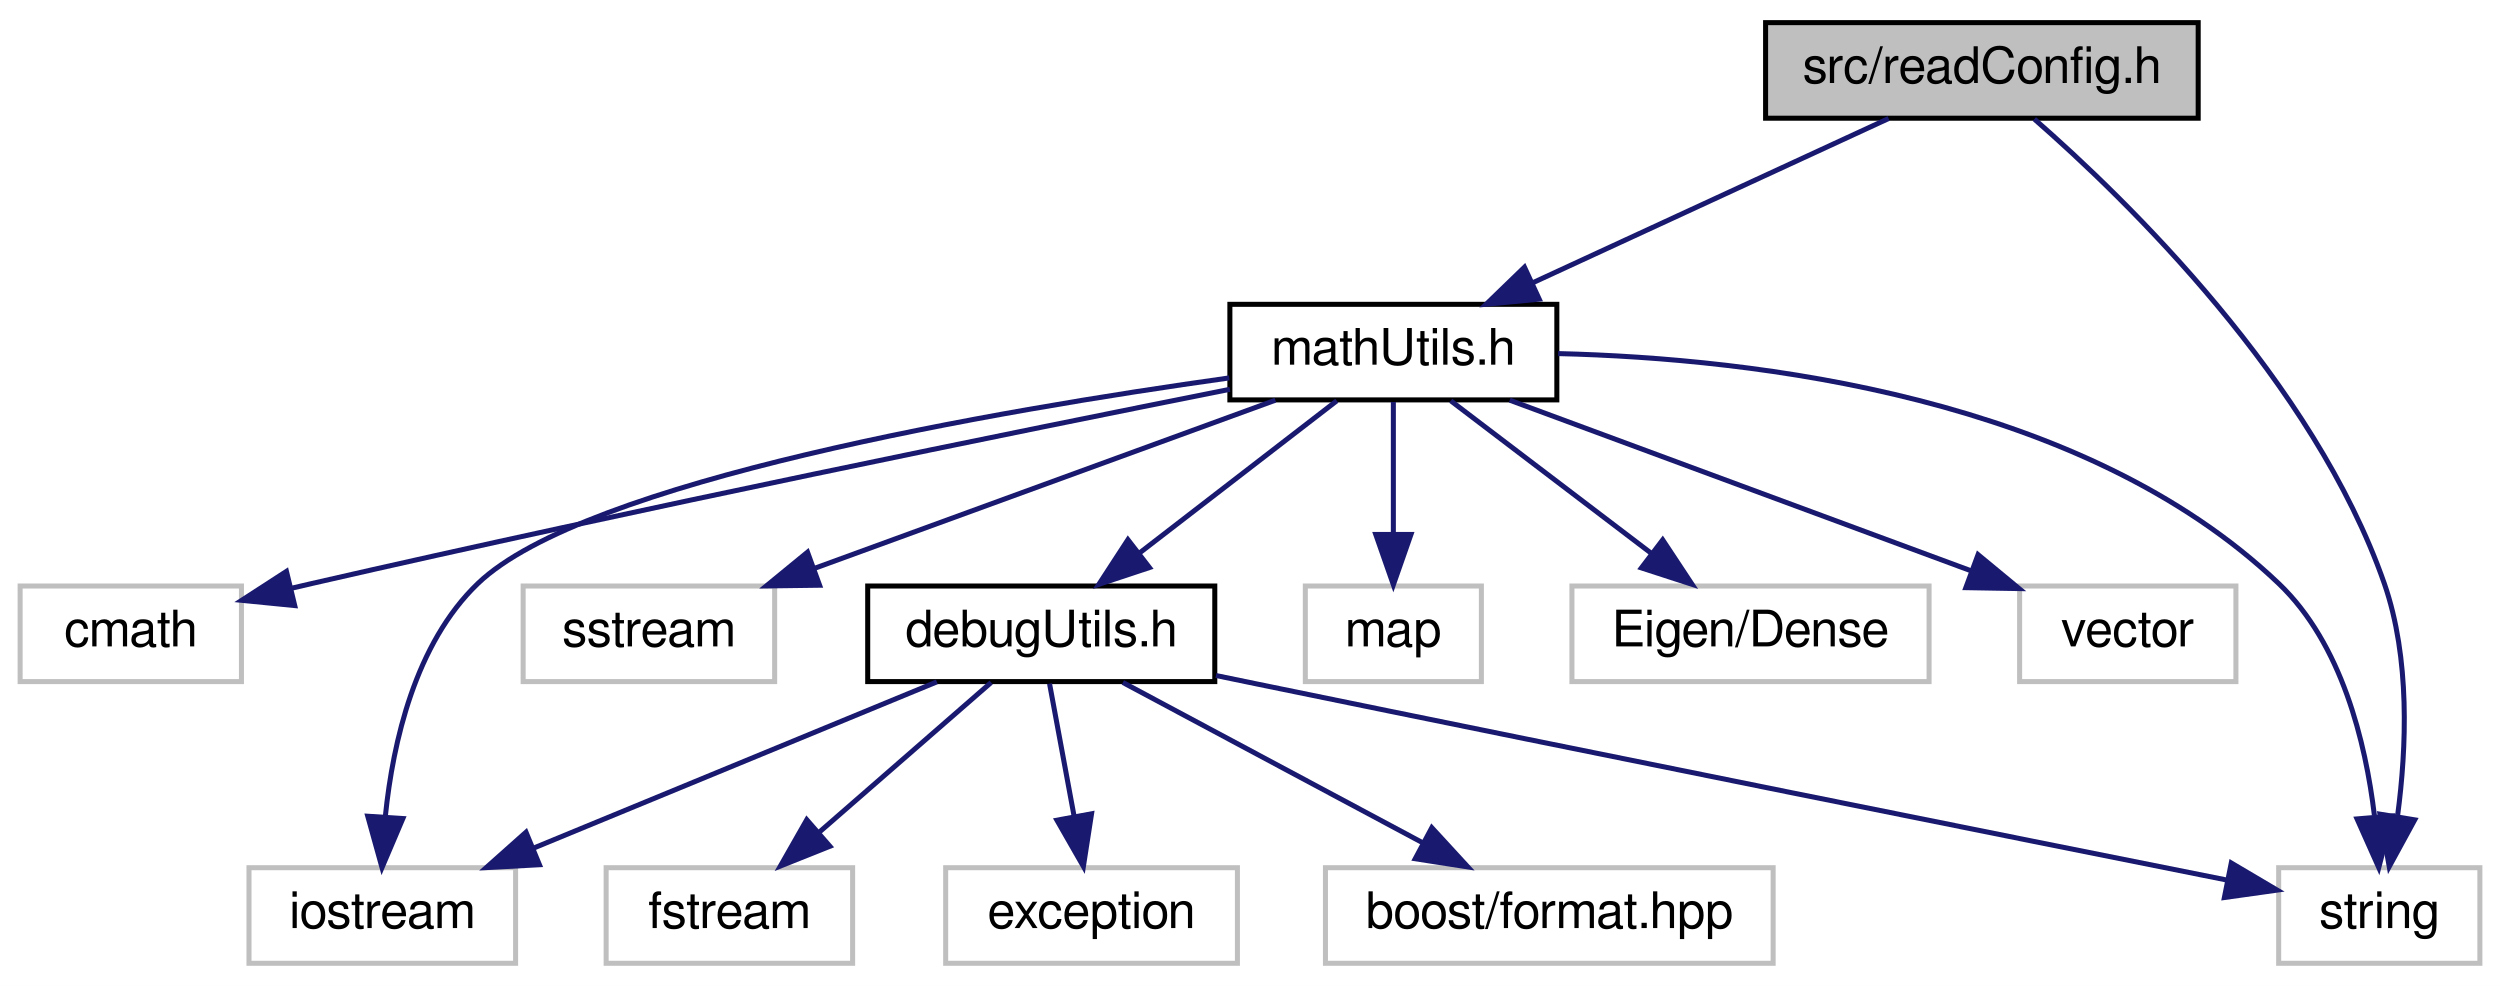
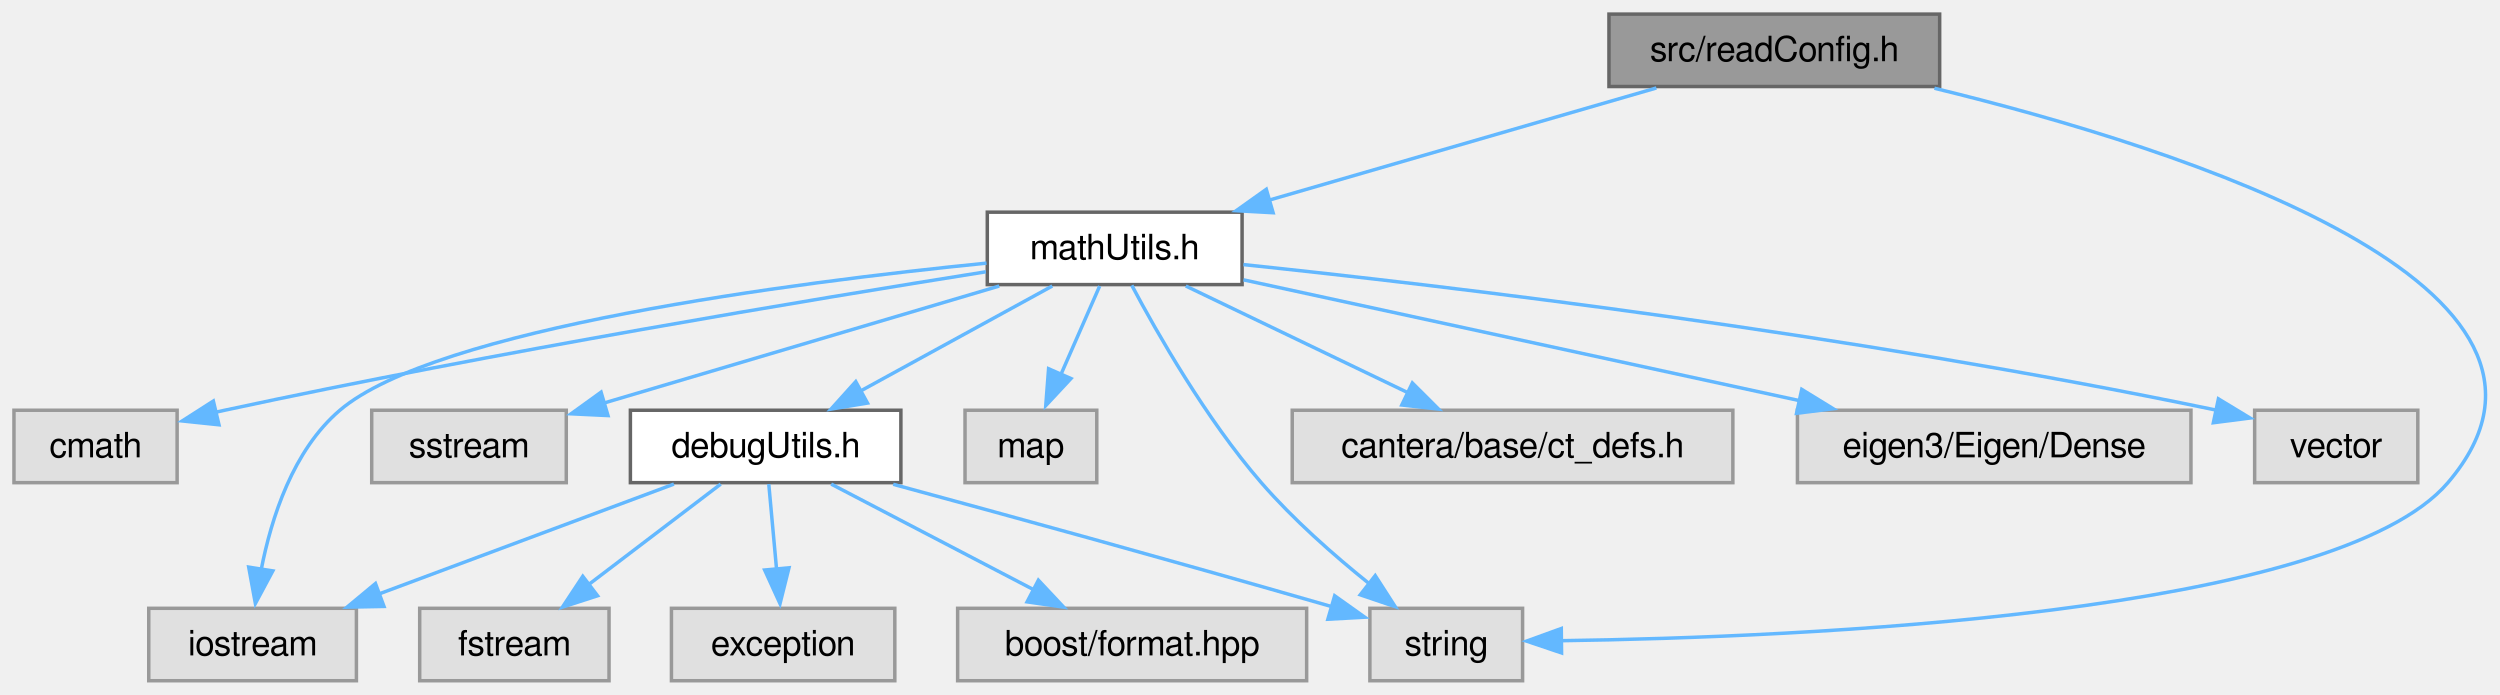
- <svg xmlns="http://www.w3.org/2000/svg" xmlns:xlink="http://www.w3.org/1999/xlink" width="497pt" height="196pt" viewBox="0.00 0.00 497.00 196.00">
-   <g id="graph0" class="graph" transform="scale(1 1) rotate(0) translate(4 192)">
-     <polygon fill="white" stroke="none" points="-4,4 -4,-192 493,-192 493,4 -4,4" />
-     <g id="node1" class="node">
-       <polygon fill="#bfbfbf" stroke="black" points="347,-168.5 347,-187.5 433,-187.5 433,-168.5 347,-168.5" />
-       <text text-anchor="middle" x="390" y="-175.5" font-family="FreeSans" font-size="10.00">src/readConfig.h</text>
-     </g>
-     <g id="node2" class="node">
-       <g id="a_node2">
-         <a xlink:href="mathUtils_8h.html" target="_top" xlink:title="mathUtils.h">
-           <polygon fill="white" stroke="black" points="240.5,-112.5 240.5,-131.5 305.5,-131.5 305.5,-112.5 240.5,-112.5" />
-           <text text-anchor="middle" x="273" y="-119.5" font-family="FreeSans" font-size="10.00">mathUtils.h</text>
-         </a>
-       </g>
-     </g>
-     <g id="edge1" class="edge">
-       <path fill="none" stroke="midnightblue" d="M371.461,-168.444C352.377,-159.636 322.425,-145.812 300.564,-135.722" />
-       <polygon fill="midnightblue" stroke="midnightblue" points="301.999,-132.529 291.452,-131.516 299.065,-138.885 301.999,-132.529" />
-     </g>
-     <g id="node7" class="node">
-       <polygon fill="white" stroke="#bfbfbf" points="449,-0.5 449,-19.5 489,-19.5 489,-0.5 449,-0.5" />
-       <text text-anchor="middle" x="469" y="-7.5" font-family="FreeSans" font-size="10.00">string</text>
-     </g>
-     <g id="edge15" class="edge">
-       <path fill="none" stroke="midnightblue" d="M400.425,-168.326C418.729,-152.332 456.029,-116.139 470,-76 475.165,-61.161 474.416,-43.238 472.659,-29.974" />
-       <polygon fill="midnightblue" stroke="midnightblue" points="476.048,-29.015 470.978,-19.712 469.14,-30.146 476.048,-29.015" />
-     </g>
-     <g id="node3" class="node">
-       <polygon fill="white" stroke="#bfbfbf" points="397.5,-56.5 397.5,-75.5 440.5,-75.5 440.5,-56.5 397.5,-56.5" />
-       <text text-anchor="middle" x="419" y="-63.5" font-family="FreeSans" font-size="10.00">vector</text>
-     </g>
-     <g id="edge2" class="edge">
-       <path fill="none" stroke="midnightblue" d="M296.134,-112.444C320.912,-103.279 360.371,-88.685 387.864,-78.516" />
-       <polygon fill="midnightblue" stroke="midnightblue" points="389.237,-81.74 397.402,-74.988 386.809,-75.175 389.237,-81.74" />
-     </g>
-     <g id="node4" class="node">
-       <polygon fill="white" stroke="#bfbfbf" points="0,-56.5 0,-75.5 44,-75.5 44,-56.5 0,-56.5" />
-       <text text-anchor="middle" x="22" y="-63.5" font-family="FreeSans" font-size="10.00">cmath</text>
-     </g>
-     <g id="edge3" class="edge">
-       <path fill="none" stroke="midnightblue" d="M240.497,-114.604C198.319,-106.211 122.487,-90.804 58,-76 56.728,-75.708 55.433,-75.406 54.125,-75.097" />
-       <polygon fill="midnightblue" stroke="midnightblue" points="54.595,-71.61 44.052,-72.656 52.947,-78.413 54.595,-71.61" />
-     </g>
-     <g id="node5" class="node">
-       <polygon fill="white" stroke="#bfbfbf" points="45.5,-0.5 45.5,-19.5 98.5,-19.5 98.5,-0.5 45.5,-0.5" />
-       <text text-anchor="middle" x="72" y="-7.5" font-family="FreeSans" font-size="10.00">iostream</text>
-     </g>
-     <g id="edge4" class="edge">
-       <path fill="none" stroke="midnightblue" d="M240.379,-116.872C193.985,-110.363 112.203,-96.331 91,-76 78.545,-64.058 74.126,-44.444 72.623,-29.881" />
-       <polygon fill="midnightblue" stroke="midnightblue" points="76.091,-29.277 71.944,-19.527 69.106,-29.735 76.091,-29.277" />
-     </g>
-     <g id="node6" class="node">
-       <polygon fill="white" stroke="#bfbfbf" points="100,-56.5 100,-75.5 150,-75.5 150,-56.5 100,-56.5" />
-       <text text-anchor="middle" x="125" y="-63.5" font-family="FreeSans" font-size="10.00">sstream</text>
-     </g>
-     <g id="edge5" class="edge">
-       <path fill="none" stroke="midnightblue" d="M249.549,-112.444C224.867,-103.438 185.815,-89.189 158.023,-79.049" />
-       <polygon fill="midnightblue" stroke="midnightblue" points="158.935,-75.656 148.341,-75.516 156.536,-82.232 158.935,-75.656" />
-     </g>
-     <g id="edge6" class="edge">
-       <path fill="none" stroke="midnightblue" d="M305.756,-121.708C344.928,-120.74 410.072,-113.096 449,-76 461.545,-64.046 466.279,-44.434 468.035,-29.875" />
-       <polygon fill="midnightblue" stroke="midnightblue" points="471.555,-29.78 468.898,-19.524 464.579,-29.199 471.555,-29.78" />
-     </g>
-     <g id="node8" class="node">
-       <polygon fill="white" stroke="#bfbfbf" points="255.5,-56.5 255.5,-75.5 290.5,-75.5 290.5,-56.5 255.5,-56.5" />
-       <text text-anchor="middle" x="273" y="-63.5" font-family="FreeSans" font-size="10.00">map</text>
-     </g>
-     <g id="edge7" class="edge">
-       <path fill="none" stroke="midnightblue" d="M273,-112.083C273,-105.006 273,-94.861 273,-85.987" />
-       <polygon fill="midnightblue" stroke="midnightblue" points="276.5,-85.751 273,-75.751 269.5,-85.751 276.5,-85.751" />
-     </g>
-     <g id="node9" class="node">
-       <g id="a_node9">
-         <a xlink:href="debugUtils_8h.html" target="_top" xlink:title="debugUtils.h">
-           <polygon fill="white" stroke="black" points="168.5,-56.5 168.5,-75.5 237.5,-75.5 237.5,-56.5 168.5,-56.5" />
-           <text text-anchor="middle" x="203" y="-63.5" font-family="FreeSans" font-size="10.00">debugUtils.h</text>
-         </a>
-       </g>
-     </g>
-     <g id="edge8" class="edge">
-       <path fill="none" stroke="midnightblue" d="M261.753,-112.324C251.203,-104.185 235.199,-91.84 222.558,-82.087" />
-       <polygon fill="midnightblue" stroke="midnightblue" points="224.507,-79.171 214.451,-75.834 220.231,-84.713 224.507,-79.171" />
-     </g>
-     <g id="node13" class="node">
-       <polygon fill="white" stroke="#bfbfbf" points="308.5,-56.5 308.5,-75.5 379.5,-75.5 379.5,-56.5 308.5,-56.5" />
-       <text text-anchor="middle" x="344" y="-63.5" font-family="FreeSans" font-size="10.00">Eigen/Dense</text>
-     </g>
-     <g id="edge14" class="edge">
-       <path fill="none" stroke="midnightblue" d="M284.407,-112.324C295.109,-104.185 311.341,-91.84 324.163,-82.087" />
-       <polygon fill="midnightblue" stroke="midnightblue" points="326.544,-84.673 332.385,-75.834 322.307,-79.102 326.544,-84.673" />
-     </g>
-     <g id="edge10" class="edge">
-       <path fill="none" stroke="midnightblue" d="M182.243,-56.444C160.684,-47.557 126.737,-33.563 102.206,-23.451" />
-       <polygon fill="midnightblue" stroke="midnightblue" points="103.239,-20.092 92.66,-19.516 100.572,-26.563 103.239,-20.092" />
-     </g>
-     <g id="edge9" class="edge">
-       <path fill="none" stroke="midnightblue" d="M237.729,-57.709C240.527,-57.128 243.31,-56.553 246,-56 314.832,-41.852 395.704,-25.633 438.631,-17.056" />
-       <polygon fill="midnightblue" stroke="midnightblue" points="439.576,-20.437 448.697,-15.046 438.205,-13.572 439.576,-20.437" />
-     </g>
-     <g id="node10" class="node">
-       <polygon fill="white" stroke="#bfbfbf" points="116.5,-0.5 116.5,-19.5 165.5,-19.5 165.5,-0.5 116.5,-0.5" />
-       <text text-anchor="middle" x="141" y="-7.5" font-family="FreeSans" font-size="10.00">fstream</text>
-     </g>
-     <g id="edge11" class="edge">
-       <path fill="none" stroke="midnightblue" d="M193.039,-56.324C183.873,-48.341 170.063,-36.313 158.972,-26.653" />
-       <polygon fill="midnightblue" stroke="midnightblue" points="160.982,-23.762 151.143,-19.834 156.385,-29.041 160.982,-23.762" />
-     </g>
-     <g id="node11" class="node">
-       <polygon fill="white" stroke="#bfbfbf" points="184,-0.5 184,-19.5 242,-19.5 242,-0.5 184,-0.5" />
-       <text text-anchor="middle" x="213" y="-7.5" font-family="FreeSans" font-size="10.00">exception</text>
-     </g>
-     <g id="edge12" class="edge">
-       <path fill="none" stroke="midnightblue" d="M204.651,-56.083C205.976,-48.927 207.882,-38.635 209.539,-29.691" />
-       <polygon fill="midnightblue" stroke="midnightblue" points="213,-30.221 211.379,-19.751 206.117,-28.947 213,-30.221" />
-     </g>
-     <g id="node12" class="node">
-       <polygon fill="white" stroke="#bfbfbf" points="259.5,-0.5 259.5,-19.5 348.5,-19.5 348.5,-0.5 259.5,-0.5" />
-       <text text-anchor="middle" x="304" y="-7.5" font-family="FreeSans" font-size="10.00">boost/format.hpp</text>
-     </g>
-     <g id="edge13" class="edge">
-       <path fill="none" stroke="midnightblue" d="M219.227,-56.324C235.351,-47.703 260.3,-34.364 278.964,-24.386" />
-       <polygon fill="midnightblue" stroke="midnightblue" points="280.644,-27.456 287.813,-19.654 277.344,-21.283 280.644,-27.456" />
+ <svg xmlns="http://www.w3.org/2000/svg" xmlns:xlink="http://www.w3.org/1999/xlink" width="716pt" height="199pt" viewBox="0.00 0.00 716.30 199.00">
+   <g id="graph0" class="graph" transform="scale(1 1) rotate(0) translate(4 195)">
+     <g id="Node000001" class="node">
+       <g id="a_Node000001">
+         <a xlink:title=" ">
+           <polygon fill="#999999" stroke="#666666" points="551.75,-191 457,-191 457,-170.25 551.75,-170.25 551.75,-191" />
+           <text text-anchor="middle" x="504.38" y="-177.5" font-family="FreeSans" font-size="10.00">src/readConfig.h</text>
+         </a>
+       </g>
+     </g>
+     <g id="Node000002" class="node">
+       <g id="a_Node000002">
+         <a xlink:href="mathUtils_8h.html" target="_top" xlink:title=" ">
+           <polygon fill="white" stroke="#666666" points="351.88,-134.25 278.88,-134.25 278.88,-113.5 351.88,-113.5 351.88,-134.25" />
+           <text text-anchor="middle" x="315.38" y="-120.75" font-family="FreeSans" font-size="10.00">mathUtils.h</text>
+         </a>
+       </g>
+     </g>
+     <g id="edge1_Node000001_Node000002" class="edge">
+       <g id="a_edge1_Node000001_Node000002">
+         <a xlink:title=" ">
+           <path fill="none" stroke="#63b8ff" d="M470.59,-169.84C439.64,-160.87 393.63,-147.54 359.73,-137.73" />
+           <polygon fill="#63b8ff" stroke="#63b8ff" points="360.77,-134.09 350.19,-134.67 358.82,-140.81 360.77,-134.09" />
+         </a>
+       </g>
+     </g>
+     <g id="Node000007" class="node">
+       <g id="a_Node000007">
+         <a xlink:title=" ">
+           <polygon fill="#e0e0e0" stroke="#999999" points="432.25,-20.75 388.5,-20.75 388.5,0 432.25,0 432.25,-20.75" />
+           <text text-anchor="middle" x="410.38" y="-7.25" font-family="FreeSans" font-size="10.00">string</text>
+         </a>
+       </g>
+     </g>
+     <g id="edge16_Node000001_Node000007" class="edge">
+       <g id="a_edge16_Node000001_Node000007">
+         <a xlink:title=" ">
+           <path fill="none" stroke="#63b8ff" d="M550.25,-169.76C621.4,-152.44 745.43,-113 697.38,-56.75 665.01,-18.86 511.66,-12.43 443.34,-11.47" />
+           <polygon fill="#63b8ff" stroke="#63b8ff" points="443.42,-7.96 433.38,-11.35 443.34,-14.96 443.42,-7.96" />
+         </a>
+       </g>
+     </g>
+     <g id="Node000003" class="node">
+       <g id="a_Node000003">
+         <a xlink:title=" ">
+           <polygon fill="#e0e0e0" stroke="#999999" points="688.75,-77.5 642,-77.5 642,-56.75 688.75,-56.75 688.75,-77.5" />
+           <text text-anchor="middle" x="665.38" y="-64" font-family="FreeSans" font-size="10.00">vector</text>
+         </a>
+       </g>
+     </g>
+     <g id="edge2_Node000002_Node000003" class="edge">
+       <g id="a_edge2_Node000002_Node000003">
+         <a xlink:title=" ">
+           <path fill="none" stroke="#63b8ff" d="M352.27,-119.23C409.76,-113.18 524.35,-99.73 631.05,-77.52" />
+           <polygon fill="#63b8ff" stroke="#63b8ff" points="631.62,-80.76 640.68,-75.27 630.17,-73.92 631.62,-80.76" />
+         </a>
+       </g>
+     </g>
+     <g id="Node000004" class="node">
+       <g id="a_Node000004">
+         <a xlink:title=" ">
+           <polygon fill="#e0e0e0" stroke="#999999" points="46.75,-77.5 0,-77.5 0,-56.75 46.75,-56.75 46.75,-77.5" />
+           <text text-anchor="middle" x="23.38" y="-64" font-family="FreeSans" font-size="10.00">cmath</text>
+         </a>
+       </g>
+     </g>
+     <g id="edge3_Node000002_Node000004" class="edge">
+       <g id="a_edge3_Node000002_Node000004">
+         <a xlink:title=" ">
+           <path fill="none" stroke="#63b8ff" d="M278.47,-117.17C228.74,-109.27 137.52,-94.11 60.38,-77.5 59.44,-77.3 58.49,-77.09 57.54,-76.88" />
+           <polygon fill="#63b8ff" stroke="#63b8ff" points="58.74,-73.33 48.2,-74.43 57.13,-80.14 58.74,-73.33" />
+         </a>
+       </g>
+     </g>
+     <g id="Node000005" class="node">
+       <g id="a_Node000005">
+         <a xlink:title=" ">
+           <polygon fill="#e0e0e0" stroke="#999999" points="98.12,-20.75 38.62,-20.75 38.62,0 98.12,0 98.12,-20.75" />
+           <text text-anchor="middle" x="68.38" y="-7.25" font-family="FreeSans" font-size="10.00">iostream</text>
+         </a>
+       </g>
+     </g>
+     <g id="edge4_Node000002_Node000005" class="edge">
+       <g id="a_edge4_Node000002_Node000005">
+         <a xlink:title=" ">
+           <path fill="none" stroke="#63b8ff" d="M278.66,-119.65C223,-114.07 120.85,-100.9 93.38,-77.5 79.96,-66.07 73.73,-46.66 70.84,-31.81" />
+           <polygon fill="#63b8ff" stroke="#63b8ff" points="74.17,-31.47 69.17,-22.13 67.26,-32.55 74.17,-31.47" />
+         </a>
+       </g>
+     </g>
+     <g id="Node000006" class="node">
+       <g id="a_Node000006">
+         <a xlink:title=" ">
+           <polygon fill="#e0e0e0" stroke="#999999" points="158.25,-77.5 102.5,-77.5 102.5,-56.75 158.25,-56.75 158.25,-77.5" />
+           <text text-anchor="middle" x="130.38" y="-64" font-family="FreeSans" font-size="10.00">sstream</text>
+         </a>
+       </g>
+     </g>
+     <g id="edge5_Node000002_Node000006" class="edge">
+       <g id="a_edge5_Node000002_Node000006">
+         <a xlink:title=" ">
+           <path fill="none" stroke="#63b8ff" d="M282.3,-113.09C250.51,-103.68 202.48,-89.46 168.96,-79.54" />
+           <polygon fill="#63b8ff" stroke="#63b8ff" points="170.2,-75.97 159.62,-76.48 168.22,-82.68 170.2,-75.97" />
+         </a>
+       </g>
+     </g>
+     <g id="edge6_Node000002_Node000007" class="edge">
+       <g id="a_edge6_Node000002_Node000007">
+         <a xlink:title=" ">
+           <path fill="none" stroke="#63b8ff" d="M320.28,-113.29C327.41,-99.86 341.52,-75.04 357.38,-56.75 366.49,-46.24 378.09,-36.03 388.12,-27.96" />
+           <polygon fill="#63b8ff" stroke="#63b8ff" points="390.03,-30.12 395.76,-21.21 385.73,-24.61 390.03,-30.12" />
+         </a>
+       </g>
+     </g>
+     <g id="Node000008" class="node">
+       <g id="a_Node000008">
+         <a xlink:title=" ">
+           <polygon fill="#e0e0e0" stroke="#999999" points="310.25,-77.5 272.5,-77.5 272.5,-56.75 310.25,-56.75 310.25,-77.5" />
+           <text text-anchor="middle" x="291.38" y="-64" font-family="FreeSans" font-size="10.00">map</text>
+         </a>
+       </g>
+     </g>
+     <g id="edge7_Node000002_Node000008" class="edge">
+       <g id="a_edge7_Node000002_Node000008">
+         <a xlink:title=" ">
+           <path fill="none" stroke="#63b8ff" d="M311.08,-113.09C308.01,-106.08 303.77,-96.41 300.01,-87.83" />
+           <polygon fill="#63b8ff" stroke="#63b8ff" points="302.85,-86.58 295.63,-78.83 296.44,-89.39 302.85,-86.58" />
+         </a>
+       </g>
+     </g>
+     <g id="Node000009" class="node">
+       <g id="a_Node000009">
+         <a xlink:href="debugUtils_8h.html" target="_top" xlink:title=" ">
+           <polygon fill="white" stroke="#666666" points="254.12,-77.5 176.62,-77.5 176.62,-56.75 254.12,-56.75 254.12,-77.5" />
+           <text text-anchor="middle" x="215.38" y="-64" font-family="FreeSans" font-size="10.00">debugUtils.h</text>
+         </a>
+       </g>
+     </g>
+     <g id="edge8_Node000002_Node000009" class="edge">
+       <g id="a_edge8_Node000002_Node000009">
+         <a xlink:title=" ">
+           <path fill="none" stroke="#63b8ff" d="M297.5,-113.09C282.28,-104.76 260.18,-92.66 242.74,-83.11" />
+           <polygon fill="#63b8ff" stroke="#63b8ff" points="244.55,-79.56 234.1,-77.83 241.19,-85.7 244.55,-79.56" />
+         </a>
+       </g>
+     </g>
+     <g id="Node000013" class="node">
+       <g id="a_Node000013">
+         <a xlink:title=" ">
+           <polygon fill="#e0e0e0" stroke="#999999" points="492.5,-77.5 366.25,-77.5 366.25,-56.75 492.5,-56.75 492.5,-77.5" />
+           <text text-anchor="middle" x="429.38" y="-64" font-family="FreeSans" font-size="10.00">cantera/base/ct_defs.h</text>
+         </a>
+       </g>
+     </g>
+     <g id="edge14_Node000002_Node000013" class="edge">
+       <g id="a_edge14_Node000002_Node000013">
+         <a xlink:title=" ">
+           <path fill="none" stroke="#63b8ff" d="M335.76,-113.09C353.43,-104.6 379.24,-92.2 399.29,-82.58" />
+           <polygon fill="#63b8ff" stroke="#63b8ff" points="400.67,-85.31 408.17,-77.83 397.64,-79 400.67,-85.31" />
+         </a>
+       </g>
+     </g>
+     <g id="Node000014" class="node">
+       <g id="a_Node000014">
+         <a xlink:title=" ">
+           <polygon fill="#e0e0e0" stroke="#999999" points="623.75,-77.5 511,-77.5 511,-56.75 623.75,-56.75 623.75,-77.5" />
+           <text text-anchor="middle" x="567.38" y="-64" font-family="FreeSans" font-size="10.00">eigen3/Eigen/Dense</text>
+         </a>
+       </g>
+     </g>
+     <g id="edge15_Node000002_Node000014" class="edge">
+       <g id="a_edge15_Node000002_Node000014">
+         <a xlink:title=" ">
+           <path fill="none" stroke="#63b8ff" d="M352.29,-114.86C394.23,-105.74 463.14,-90.77 511.63,-80.24" />
+           <polygon fill="#63b8ff" stroke="#63b8ff" points="512.24,-83.47 521.26,-77.93 510.75,-76.63 512.24,-83.47" />
+         </a>
+       </g>
+     </g>
+     <g id="edge10_Node000009_Node000005" class="edge">
+       <g id="a_edge10_Node000009_Node000005">
+         <a xlink:title=" ">
+           <path fill="none" stroke="#63b8ff" d="M189.09,-56.34C165.58,-47.58 130.88,-34.65 104.71,-24.91" />
+           <polygon fill="#63b8ff" stroke="#63b8ff" points="106.02,-21.29 95.43,-21.08 103.58,-27.85 106.02,-21.29" />
+         </a>
+       </g>
+     </g>
+     <g id="edge9_Node000009_Node000007" class="edge">
+       <g id="a_edge9_Node000009_Node000007">
+         <a xlink:title=" ">
+           <path fill="none" stroke="#63b8ff" d="M251.92,-56.28C282.99,-47.85 329.05,-35.22 377.64,-21.21" />
+           <polygon fill="#63b8ff" stroke="#63b8ff" points="378.41,-24.34 387.04,-18.2 376.46,-17.62 378.41,-24.34" />
+         </a>
+       </g>
+     </g>
+     <g id="Node000010" class="node">
+       <g id="a_Node000010">
+         <a xlink:title=" ">
+           <polygon fill="#e0e0e0" stroke="#999999" points="170.5,-20.75 116.25,-20.75 116.25,0 170.5,0 170.5,-20.75" />
+           <text text-anchor="middle" x="143.38" y="-7.25" font-family="FreeSans" font-size="10.00">fstream</text>
+         </a>
+       </g>
+     </g>
+     <g id="edge11_Node000009_Node000010" class="edge">
+       <g id="a_edge11_Node000009_Node000010">
+         <a xlink:title=" ">
+           <path fill="none" stroke="#63b8ff" d="M202.5,-56.34C192.06,-48.4 177.11,-37.03 164.86,-27.71" />
+           <polygon fill="#63b8ff" stroke="#63b8ff" points="167.21,-24.35 157.14,-21.08 162.98,-29.92 167.21,-24.35" />
+         </a>
+       </g>
+     </g>
+     <g id="Node000011" class="node">
+       <g id="a_Node000011">
+         <a xlink:title=" ">
+           <polygon fill="#e0e0e0" stroke="#999999" points="252.38,-20.75 188.38,-20.75 188.38,0 252.38,0 252.38,-20.75" />
+           <text text-anchor="middle" x="220.38" y="-7.25" font-family="FreeSans" font-size="10.00">exception</text>
+         </a>
+       </g>
+     </g>
+     <g id="edge12_Node000009_Node000011" class="edge">
+       <g id="a_edge12_Node000009_Node000011">
+         <a xlink:title=" ">
+           <path fill="none" stroke="#63b8ff" d="M216.27,-56.34C216.89,-49.56 217.73,-40.3 218.5,-31.94" />
+           <polygon fill="#63b8ff" stroke="#63b8ff" points="222.06,-32.36 219.49,-22.08 215.09,-31.72 222.06,-32.36" />
+         </a>
+       </g>
+     </g>
+     <g id="Node000012" class="node">
+       <g id="a_Node000012">
+         <a xlink:title=" ">
+           <polygon fill="#e0e0e0" stroke="#999999" points="370.38,-20.75 270.38,-20.75 270.38,0 370.38,0 370.38,-20.75" />
+           <text text-anchor="middle" x="320.38" y="-7.25" font-family="FreeSans" font-size="10.00">boost/format.hpp</text>
+         </a>
+       </g>
+     </g>
+     <g id="edge13_Node000009_Node000012" class="edge">
+       <g id="a_edge13_Node000009_Node000012">
+         <a xlink:title=" ">
+           <path fill="none" stroke="#63b8ff" d="M234.15,-56.34C250.27,-47.93 273.76,-35.68 292.15,-26.09" />
+           <polygon fill="#63b8ff" stroke="#63b8ff" points="293.52,-28.81 300.77,-21.08 290.28,-22.6 293.52,-28.81" />
+         </a>
+       </g>
    </g>
  </g>
</svg>
